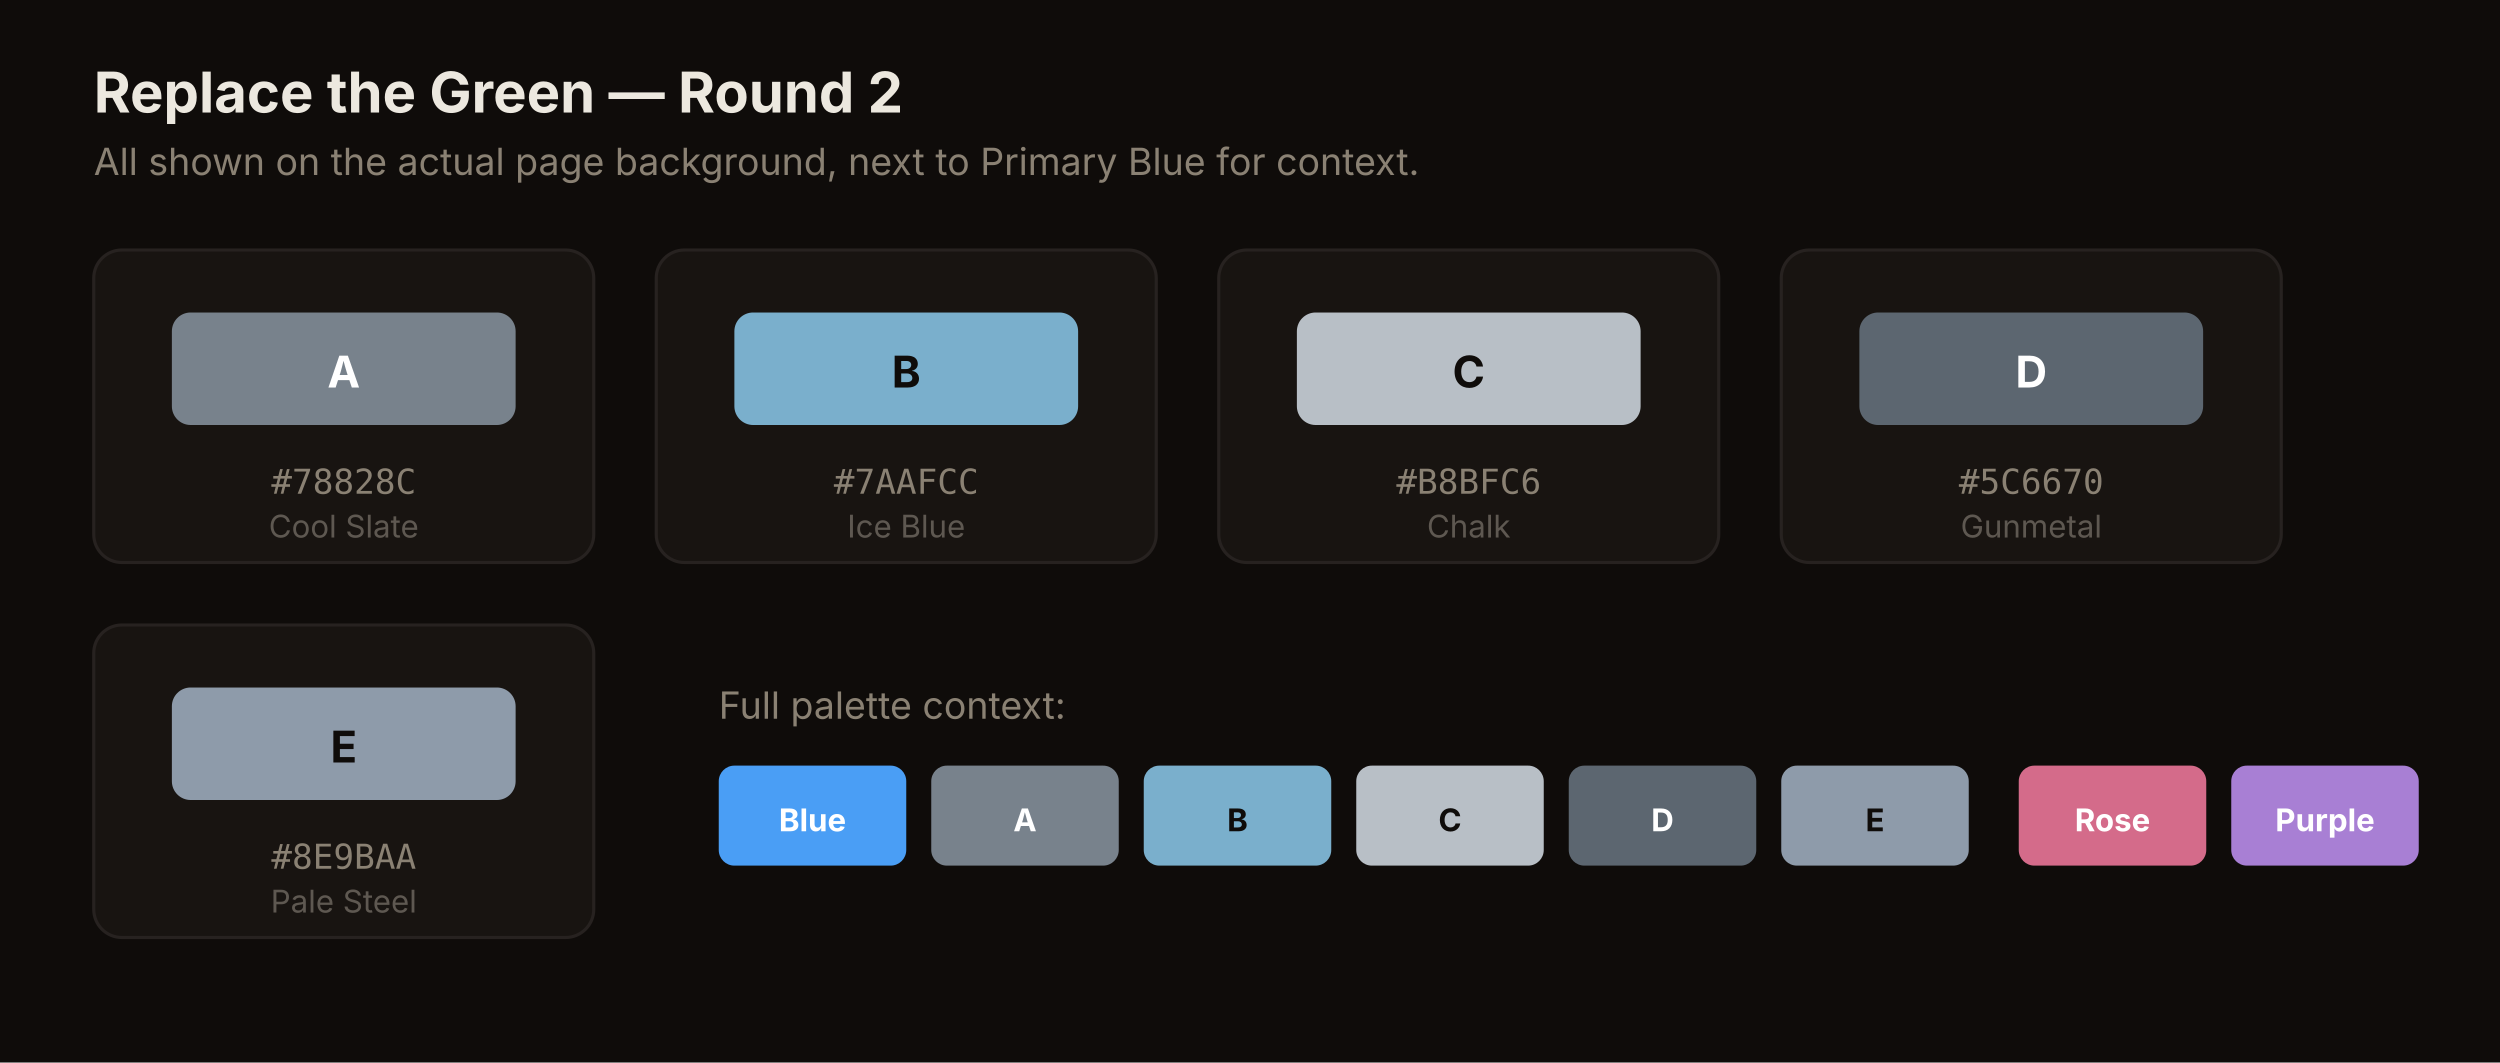
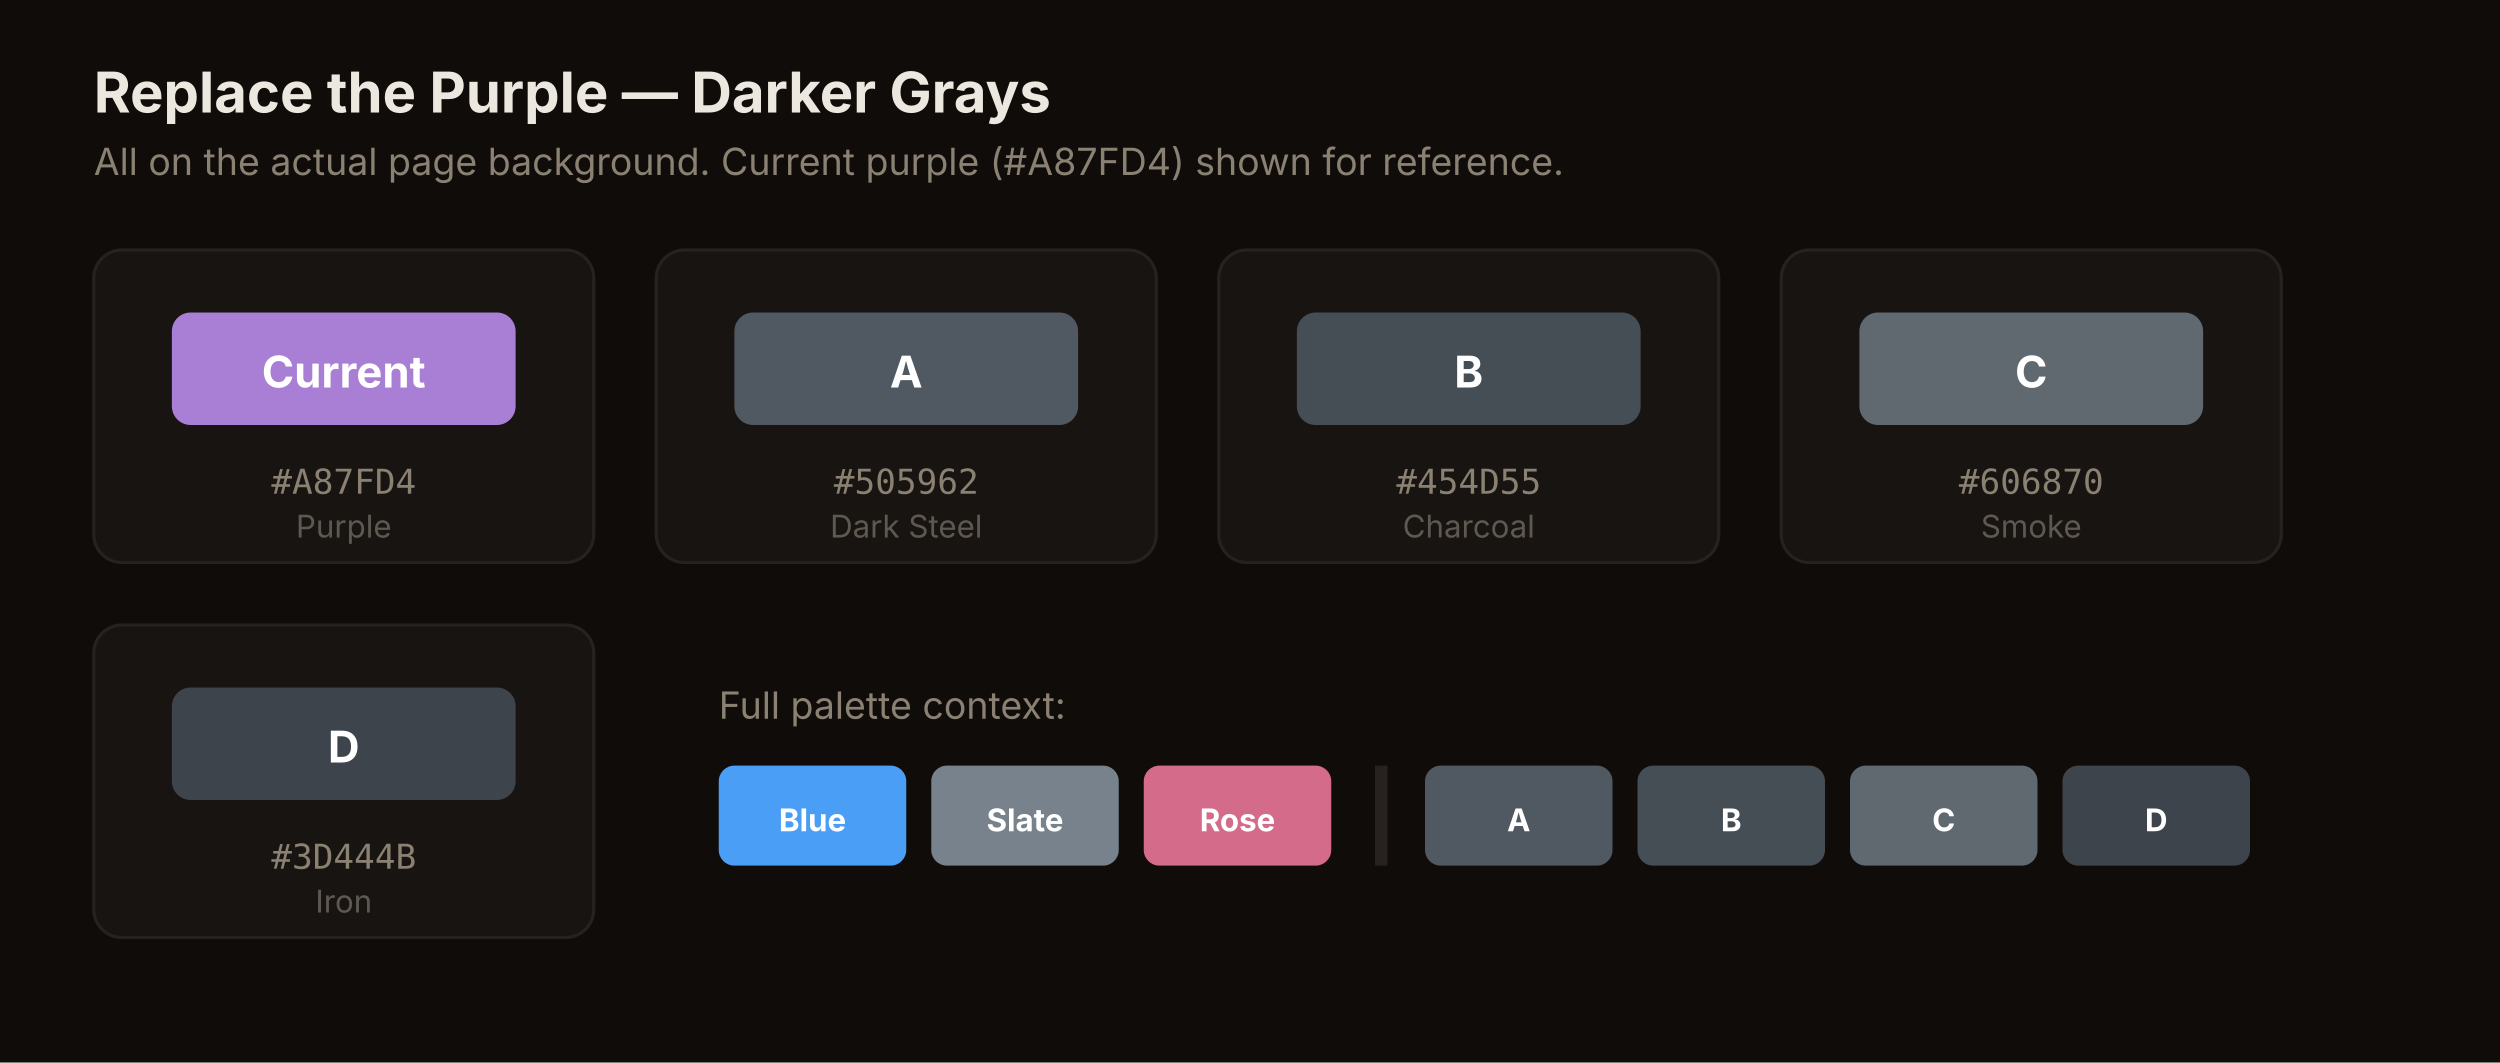
<svg xmlns="http://www.w3.org/2000/svg" viewBox="0 0 800 340" width="800" height="340" font-family="system-ui, -apple-system, sans-serif">
  <rect width="800" height="340" fill="#0F0C0A" />
-   <text x="30" y="36" fill="#ECE8DF" font-size="18" font-weight="bold">Replace the Green — Round 2</text>
-   <text x="30" y="56" fill="#8A8173" font-size="12">All shown on the actual page background, next to Primary Blue for context.</text>
+   <text x="30" y="36" fill="#ECE8DF" font-size="18" font-weight="bold">Replace the Purple — Darker Grays</text>
+   <text x="30" y="56" fill="#8A8173" font-size="12">All on the actual page background. Current purple (#A87FD4) shown for reference.</text>
  <rect x="30" y="80" width="160" height="100" rx="9" fill="#181411" stroke="#272220" stroke-width="1" />
-   <rect x="55" y="100" width="110" height="36" rx="6" fill="#78828C" />
-   <text x="110" y="124" fill="#FFF" font-size="14" font-weight="bold" text-anchor="middle">A</text>
-   <text x="110" y="158" fill="#8A8173" font-size="11" font-family="monospace" text-anchor="middle">#78828C</text>
-   <text x="110" y="172" fill="#5E5851" font-size="10" text-anchor="middle">Cool Slate</text>
+   <rect x="55" y="100" width="110" height="36" rx="6" fill="#A87FD4" />
+   <text x="110" y="124" fill="#FFF" font-size="14" font-weight="bold" text-anchor="middle">Current</text>
+   <text x="110" y="158" fill="#8A8173" font-size="11" font-family="monospace" text-anchor="middle">#A87FD4</text>
+   <text x="110" y="172" fill="#5E5851" font-size="10" text-anchor="middle">Purple</text>
  <rect x="210" y="80" width="160" height="100" rx="9" fill="#181411" stroke="#272220" stroke-width="1" />
-   <rect x="235" y="100" width="110" height="36" rx="6" fill="#7AAFCC" />
-   <text x="290" y="124" fill="#0F0C0A" font-size="14" font-weight="bold" text-anchor="middle">B</text>
-   <text x="290" y="158" fill="#8A8173" font-size="11" font-family="monospace" text-anchor="middle">#7AAFCC</text>
-   <text x="290" y="172" fill="#5E5851" font-size="10" text-anchor="middle">Ice Blue</text>
+   <rect x="235" y="100" width="110" height="36" rx="6" fill="#505962" />
+   <text x="290" y="124" fill="#FFF" font-size="14" font-weight="bold" text-anchor="middle">A</text>
+   <text x="290" y="158" fill="#8A8173" font-size="11" font-family="monospace" text-anchor="middle">#505962</text>
+   <text x="290" y="172" fill="#5E5851" font-size="10" text-anchor="middle">Dark Steel</text>
  <rect x="390" y="80" width="160" height="100" rx="9" fill="#181411" stroke="#272220" stroke-width="1" />
-   <rect x="415" y="100" width="110" height="36" rx="6" fill="#B8BFC6" />
-   <text x="470" y="124" fill="#0F0C0A" font-size="14" font-weight="bold" text-anchor="middle">C</text>
-   <text x="470" y="158" fill="#8A8173" font-size="11" font-family="monospace" text-anchor="middle">#B8BFC6</text>
-   <text x="470" y="172" fill="#5E5851" font-size="10" text-anchor="middle">Chalk</text>
+   <rect x="415" y="100" width="110" height="36" rx="6" fill="#454D55" />
+   <text x="470" y="124" fill="#FFF" font-size="14" font-weight="bold" text-anchor="middle">B</text>
+   <text x="470" y="158" fill="#8A8173" font-size="11" font-family="monospace" text-anchor="middle">#454D55</text>
+   <text x="470" y="172" fill="#5E5851" font-size="10" text-anchor="middle">Charcoal</text>
  <rect x="570" y="80" width="160" height="100" rx="9" fill="#181411" stroke="#272220" stroke-width="1" />
-   <rect x="595" y="100" width="110" height="36" rx="6" fill="#5C6670" />
-   <text x="650" y="124" fill="#FFF" font-size="14" font-weight="bold" text-anchor="middle">D</text>
-   <text x="650" y="158" fill="#8A8173" font-size="11" font-family="monospace" text-anchor="middle">#5C6670</text>
-   <text x="650" y="172" fill="#5E5851" font-size="10" text-anchor="middle">Gunmetal</text>
+   <rect x="595" y="100" width="110" height="36" rx="6" fill="#606870" />
+   <text x="650" y="124" fill="#FFF" font-size="14" font-weight="bold" text-anchor="middle">C</text>
+   <text x="650" y="158" fill="#8A8173" font-size="11" font-family="monospace" text-anchor="middle">#606870</text>
+   <text x="650" y="172" fill="#5E5851" font-size="10" text-anchor="middle">Smoke</text>
  <rect x="30" y="200" width="160" height="100" rx="9" fill="#181411" stroke="#272220" stroke-width="1" />
-   <rect x="55" y="220" width="110" height="36" rx="6" fill="#8E9BAA" />
-   <text x="110" y="244" fill="#0F0C0A" font-size="14" font-weight="bold" text-anchor="middle">E</text>
-   <text x="110" y="278" fill="#8A8173" font-size="11" font-family="monospace" text-anchor="middle">#8E9BAA</text>
-   <text x="110" y="292" fill="#5E5851" font-size="10" text-anchor="middle">Pale Steel</text>
+   <rect x="55" y="220" width="110" height="36" rx="6" fill="#3D444B" />
+   <text x="110" y="244" fill="#FFF" font-size="14" font-weight="bold" text-anchor="middle">D</text>
+   <text x="110" y="278" fill="#8A8173" font-size="11" font-family="monospace" text-anchor="middle">#3D444B</text>
+   <text x="110" y="292" fill="#5E5851" font-size="10" text-anchor="middle">Iron</text>
  <text x="230" y="230" fill="#8A8173" font-size="12">Full palette context:</text>
  <rect x="230" y="245" width="60" height="32" rx="5" fill="#4A9EF5" />
  <text x="260" y="266" fill="#FFF" font-size="10" font-weight="bold" text-anchor="middle">Blue</text>
  <rect x="298" y="245" width="60" height="32" rx="5" fill="#78828C" />
-   <text x="328" y="266" fill="#FFF" font-size="10" font-weight="bold" text-anchor="middle">A</text>
-   <rect x="366" y="245" width="60" height="32" rx="5" fill="#7AAFCC" />
-   <text x="396" y="266" fill="#0F0C0A" font-size="10" font-weight="bold" text-anchor="middle">B</text>
-   <rect x="434" y="245" width="60" height="32" rx="5" fill="#B8BFC6" />
-   <text x="464" y="266" fill="#0F0C0A" font-size="10" font-weight="bold" text-anchor="middle">C</text>
-   <rect x="502" y="245" width="60" height="32" rx="5" fill="#5C6670" />
-   <text x="532" y="266" fill="#FFF" font-size="10" font-weight="bold" text-anchor="middle">D</text>
-   <rect x="570" y="245" width="60" height="32" rx="5" fill="#8E9BAA" />
-   <text x="600" y="266" fill="#0F0C0A" font-size="10" font-weight="bold" text-anchor="middle">E</text>
-   <rect x="646" y="245" width="60" height="32" rx="5" fill="#D46B8A" />
-   <text x="676" y="266" fill="#FFF" font-size="10" font-weight="bold" text-anchor="middle">Rose</text>
-   <rect x="714" y="245" width="60" height="32" rx="5" fill="#A87FD4" />
-   <text x="744" y="266" fill="#FFF" font-size="10" font-weight="bold" text-anchor="middle">Purple</text>
+   <text x="328" y="266" fill="#FFF" font-size="10" font-weight="bold" text-anchor="middle">Slate</text>
+   <rect x="366" y="245" width="60" height="32" rx="5" fill="#D46B8A" />
+   <text x="396" y="266" fill="#FFF" font-size="10" font-weight="bold" text-anchor="middle">Rose</text>
+   <rect x="440" y="245" width="4" height="32" fill="#272220" />
+   <rect x="456" y="245" width="60" height="32" rx="5" fill="#505962" />
+   <text x="486" y="266" fill="#FFF" font-size="10" font-weight="bold" text-anchor="middle">A</text>
+   <rect x="524" y="245" width="60" height="32" rx="5" fill="#454D55" />
+   <text x="554" y="266" fill="#FFF" font-size="10" font-weight="bold" text-anchor="middle">B</text>
+   <rect x="592" y="245" width="60" height="32" rx="5" fill="#606870" />
+   <text x="622" y="266" fill="#FFF" font-size="10" font-weight="bold" text-anchor="middle">C</text>
+   <rect x="660" y="245" width="60" height="32" rx="5" fill="#3D444B" />
+   <text x="690" y="266" fill="#FFF" font-size="10" font-weight="bold" text-anchor="middle">D</text>
</svg>
